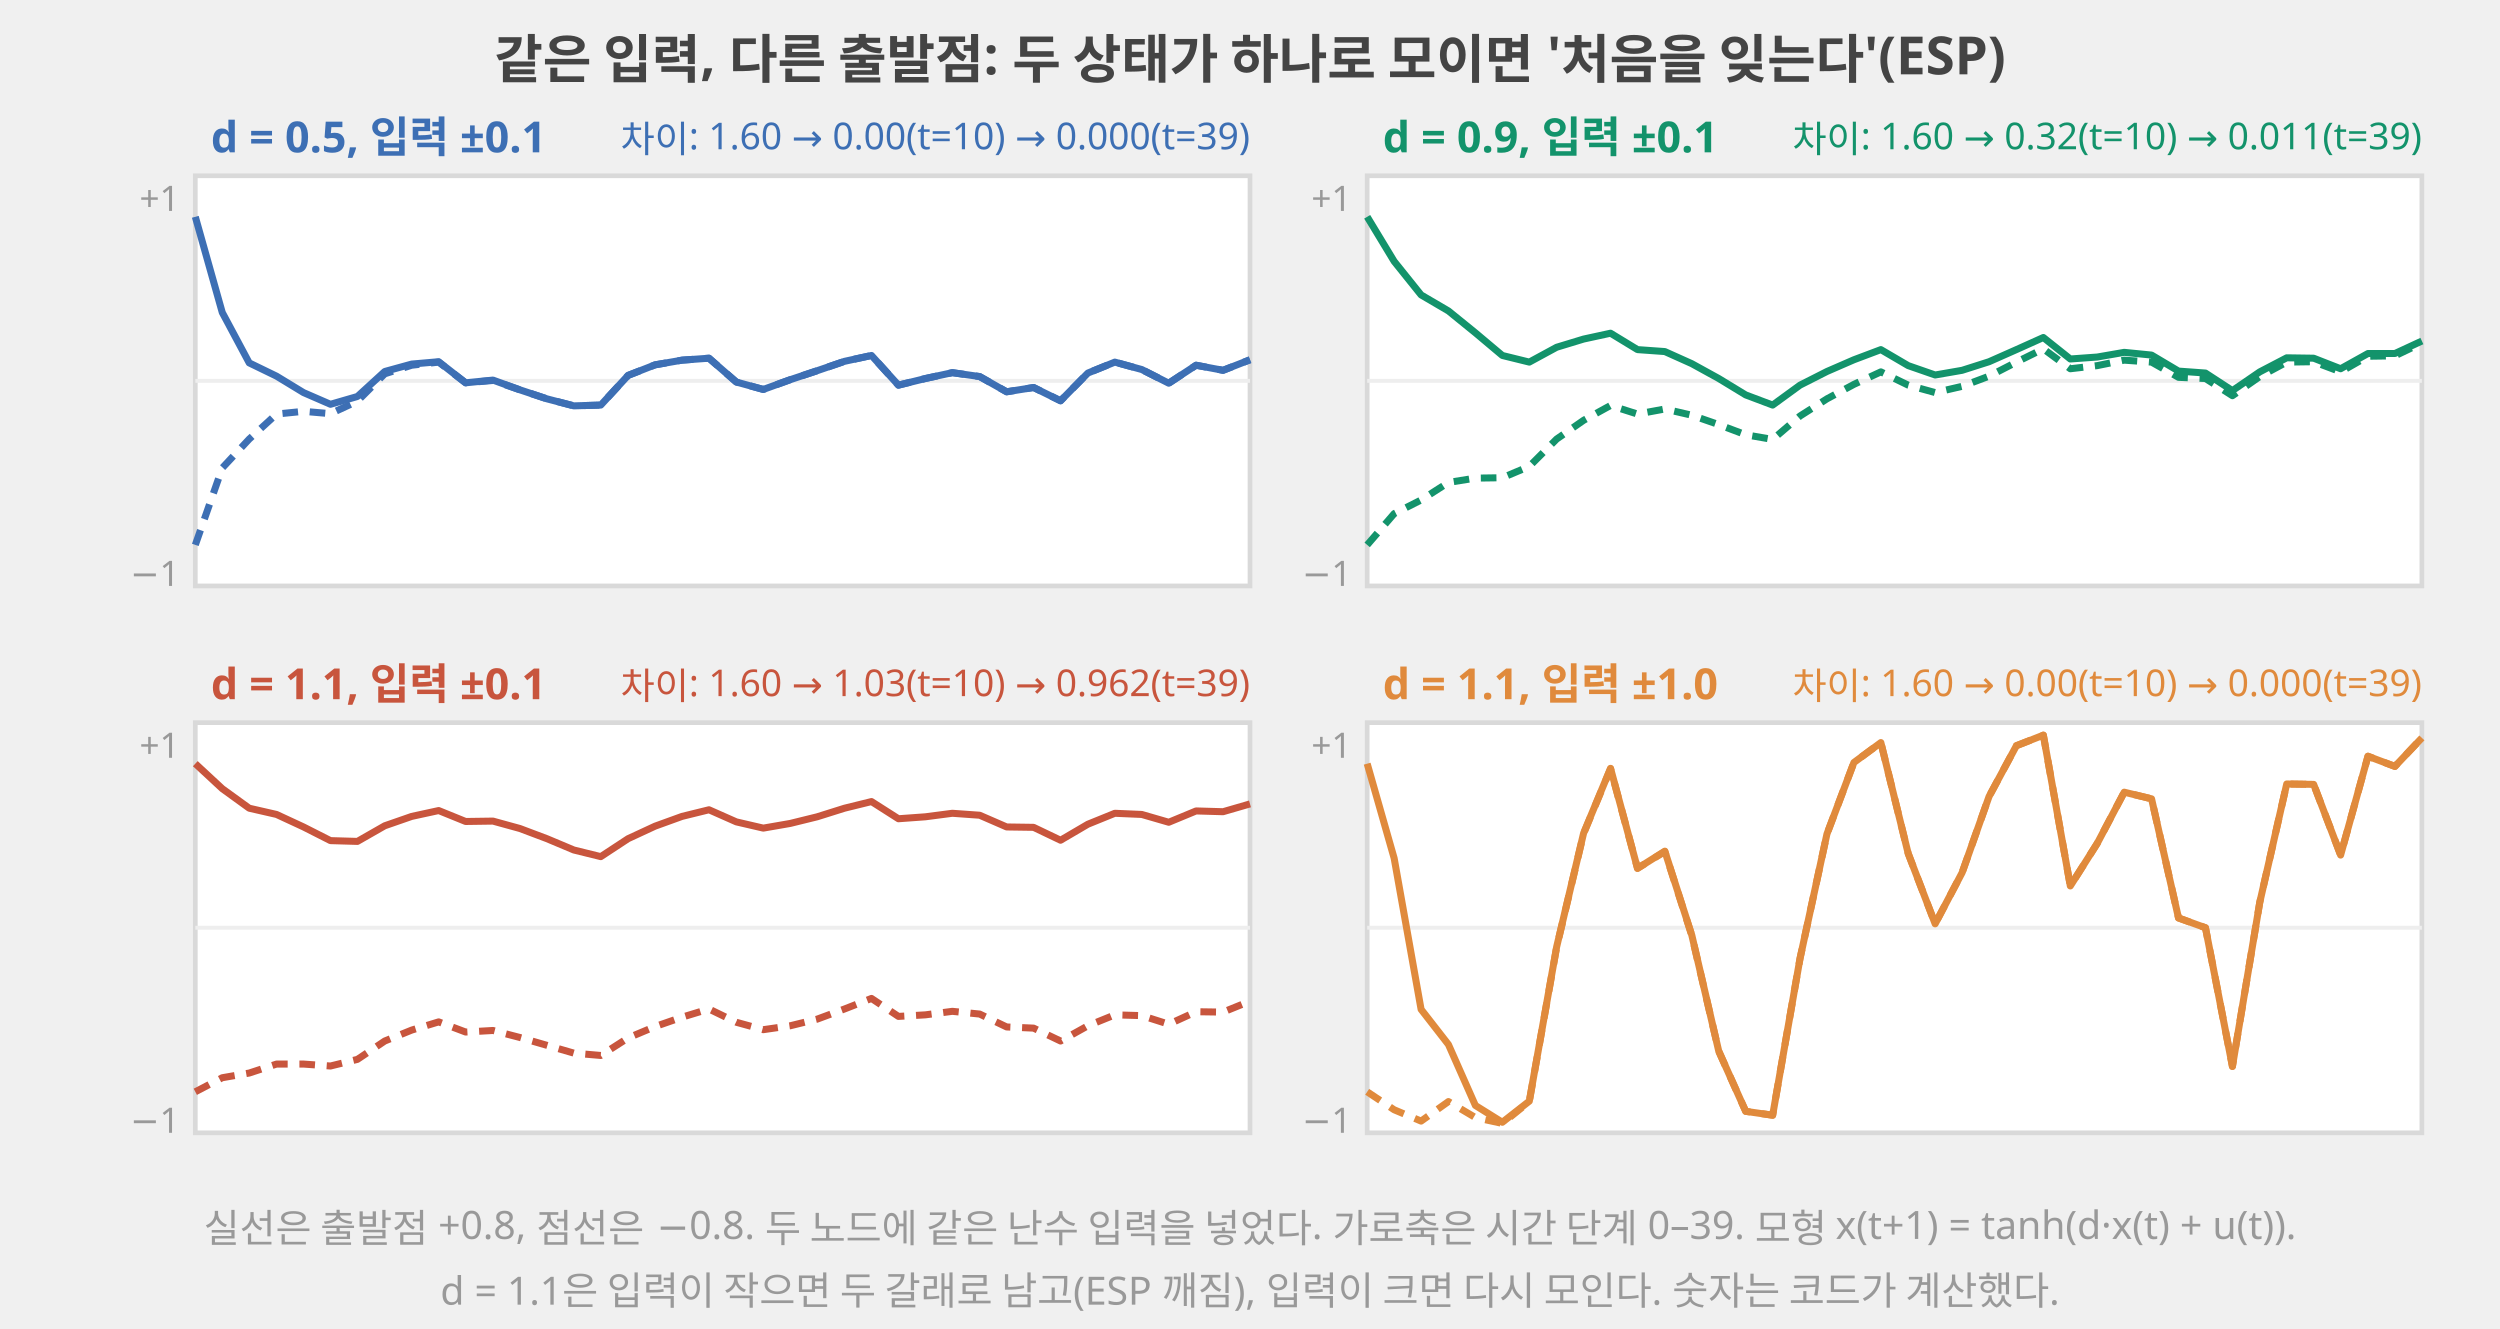
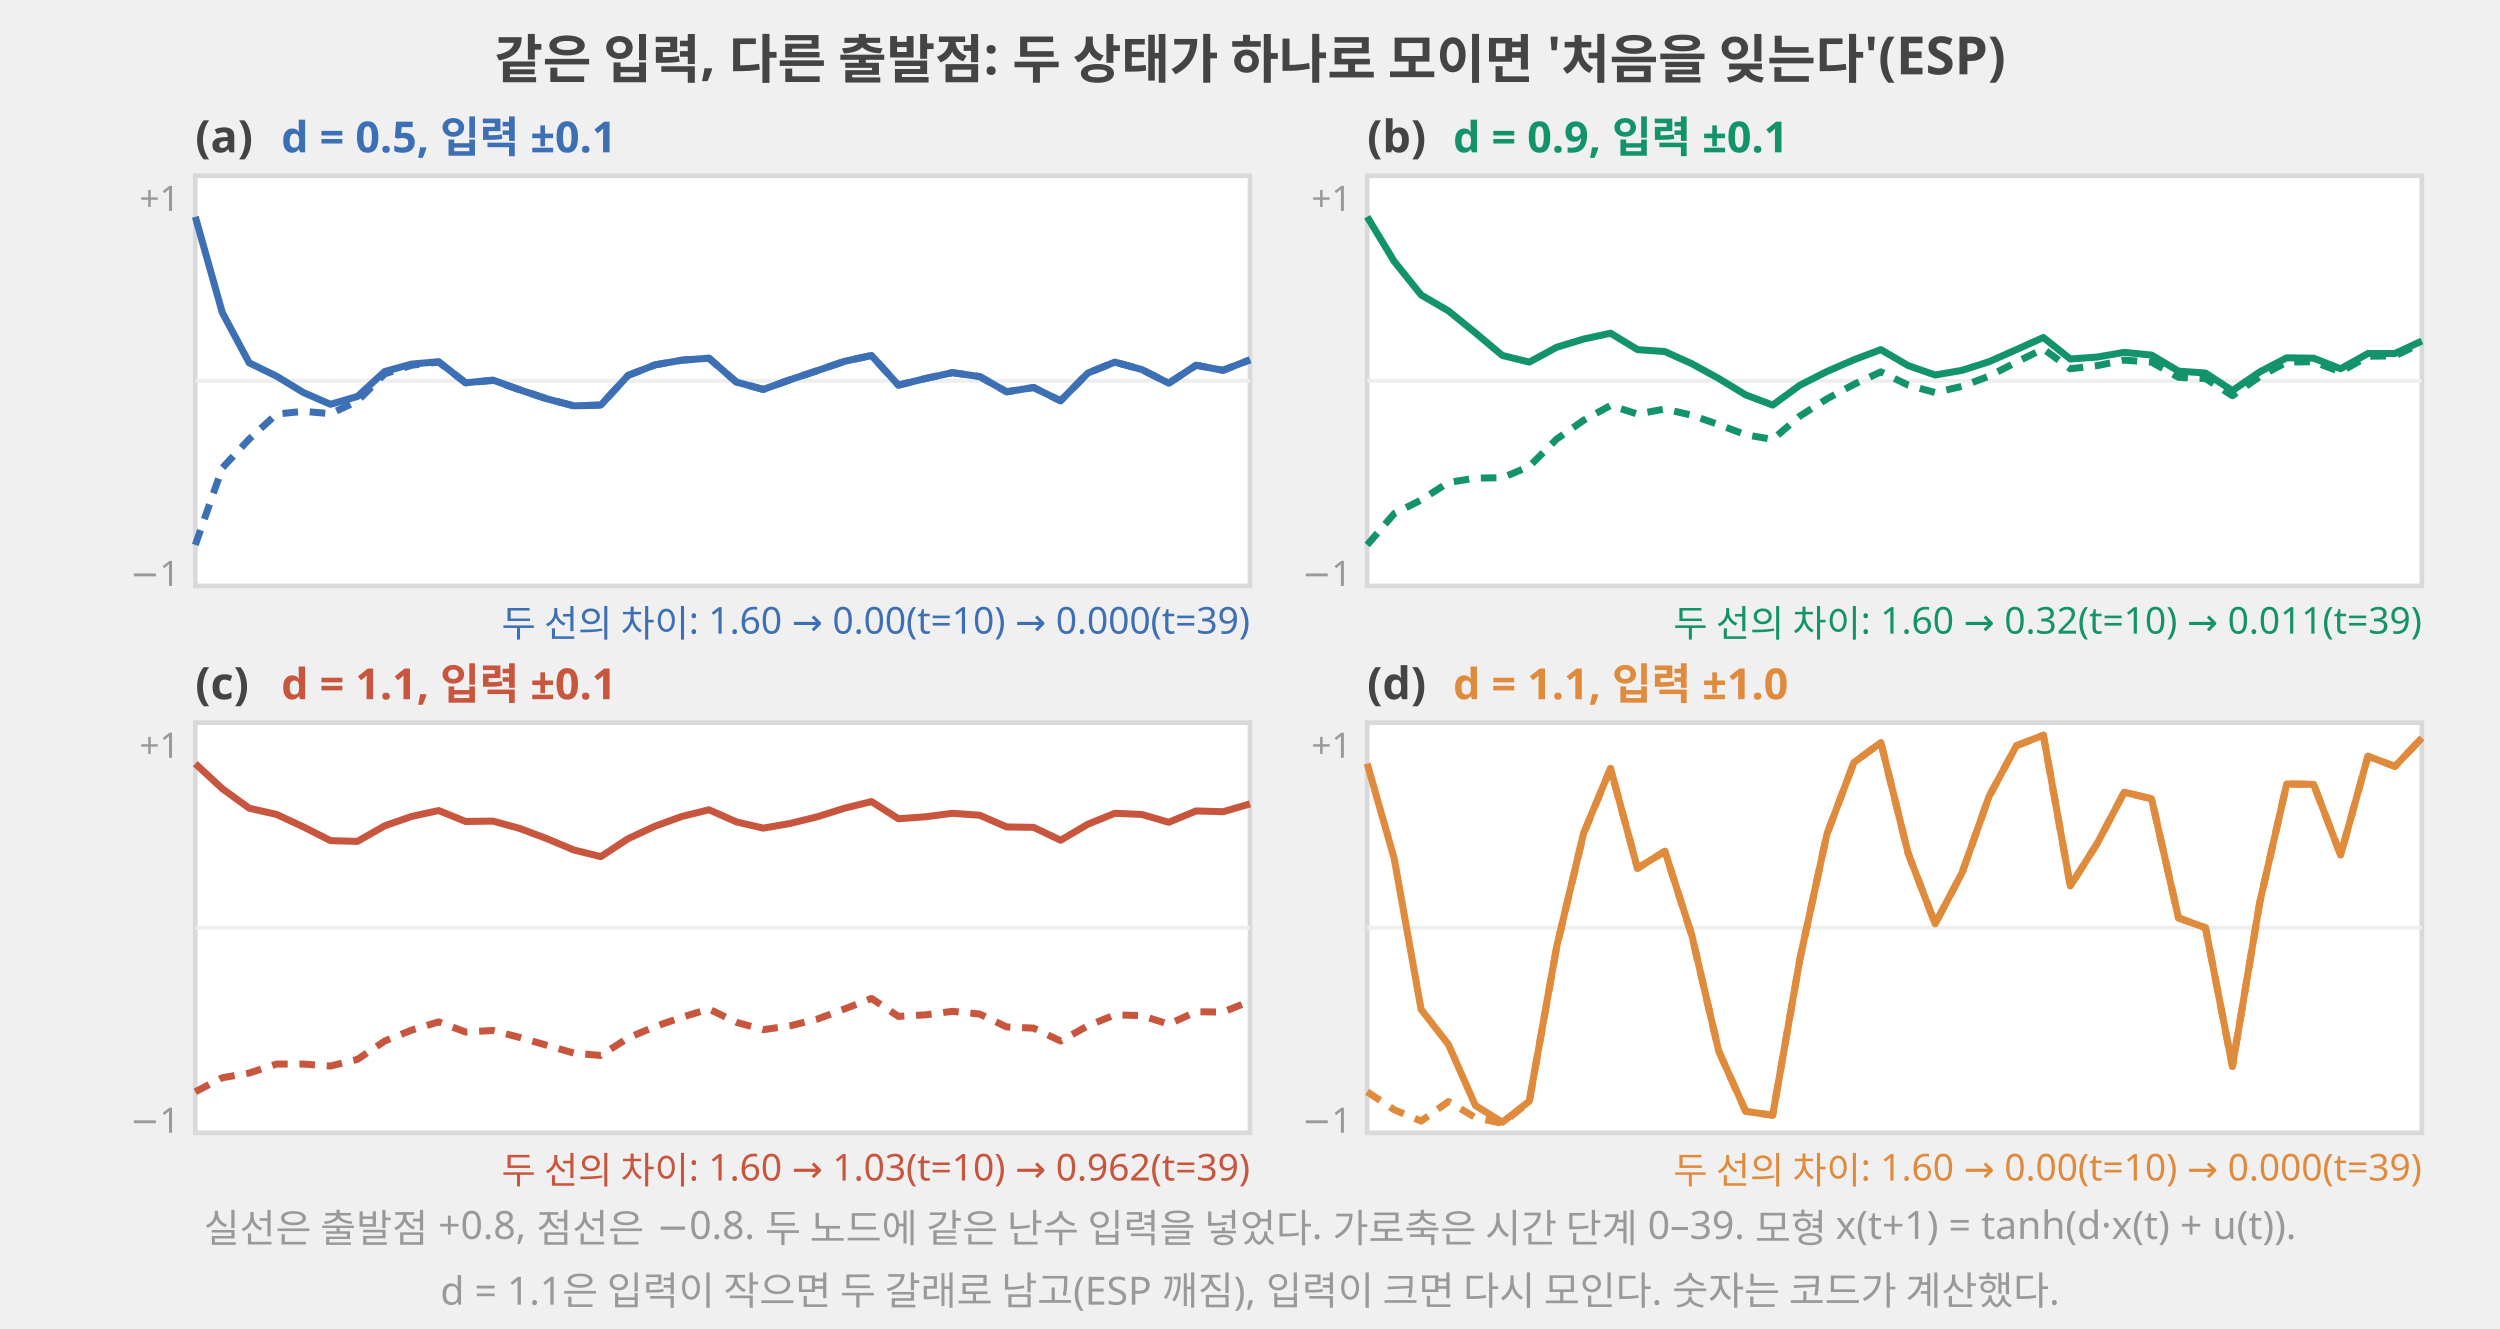
<svg xmlns="http://www.w3.org/2000/svg" viewBox="0 0 640 340" width="100%" font-family="Noto Sans KR, Malgun Gothic, sans-serif" font-size="13" fill="#444">
  <defs>
    <marker id="arr" viewBox="0 0 10 10" refX="9" refY="5" markerWidth="7" markerHeight="7" orient="auto-start-reverse">
      <path d="M0,0 L10,5 L0,10 z" fill="#444" />
    </marker>
  </defs>
  <text x="320" y="20" font-size="13.5" fill="#444" text-anchor="middle" font-weight="bold">같은 입력, 다른 출발점: 두 상태가 하나로 모이면 '처음을 잊는다'(ESP)</text>
  <rect x="50" y="45" width="270" height="105" rx="0" fill="#fff" stroke="#d9d9d9" stroke-width="1.2" />
  <line x1="50" y1="97.5" x2="320" y2="97.5" stroke="#eee" stroke-width="1" />
  <text x="46" y="54.0" font-size="9" fill="#999" text-anchor="end" font-weight="normal">+1</text>
  <text x="46" y="150.0" font-size="9" fill="#999" text-anchor="end" font-weight="normal">−1</text>
  <polyline points="50.0,55.5 56.9,80.0 63.8,92.9 70.8,96.3 77.7,100.5 84.6,103.5 91.5,101.5 98.5,95.1 105.4,93.2 112.3,92.6 119.2,98.0 126.2,97.3 133.1,99.8 140.0,102.1 146.9,103.9 153.8,103.7 160.8,96.1 167.7,93.4 174.6,92.2 181.5,91.7 188.5,97.8 195.4,99.7 202.3,97.2 209.2,94.9 216.2,92.5 223.1,91.0 230.0,98.6 236.9,96.9 243.8,95.4 250.8,96.4 257.7,100.3 264.6,99.2 271.5,102.6 278.5,95.5 285.4,92.7 292.3,94.6 299.2,98.1 306.2,93.5 313.1,94.8 320.0,92.1" fill="none" stroke="#3d6fb4" stroke-width="1.8" stroke-linejoin="round" />
  <polyline points="50.0,139.5 56.9,119.8 63.8,112.4 70.8,106.0 77.7,105.3 84.6,105.9 91.5,102.7 98.5,95.7 105.4,93.5 112.3,92.7 119.2,98.0 126.2,97.4 133.1,99.8 140.0,102.1 146.9,103.9 153.8,103.7 160.8,96.1 167.7,93.4 174.6,92.2 181.5,91.7 188.5,97.8 195.4,99.7 202.3,97.2 209.2,94.9 216.2,92.5 223.1,91.0 230.0,98.6 236.9,96.9 243.8,95.4 250.8,96.4 257.7,100.3 264.6,99.2 271.5,102.6 278.5,95.5 285.4,92.7 292.3,94.6 299.2,98.1 306.2,93.5 313.1,94.8 320.0,92.1" fill="none" stroke="#3d6fb4" stroke-width="1.8" stroke-dasharray="4,3" stroke-linejoin="round" />
-   <text x="54" y="39" font-size="11" fill="#3d6fb4" text-anchor="start" font-weight="bold">d = 0.5, 입력 ±0.1</text>
-   <text x="320" y="39" font-size="9.5" fill="#3d6fb4" text-anchor="end" font-weight="normal">차이: 1.60 → 0.00(t=10) → 0.000(t=39)</text>
+   <text x="50" y="39" font-size="11.5" fill="#444" text-anchor="start" font-weight="bold">(a)</text>
+   <text x="72" y="39" font-size="11" fill="#3d6fb4" text-anchor="start" font-weight="bold">d = 0.5, 입력 ±0.1</text>
+   <text x="320" y="163" font-size="9.5" fill="#3d6fb4" text-anchor="end" font-weight="normal">두 선의 차이: 1.60 → 0.00(t=10) → 0.000(t=39)</text>
  <rect x="350" y="45" width="270" height="105" rx="0" fill="#fff" stroke="#d9d9d9" stroke-width="1.2" />
  <line x1="350" y1="97.5" x2="620" y2="97.5" stroke="#eee" stroke-width="1" />
  <text x="346" y="54.0" font-size="9" fill="#999" text-anchor="end" font-weight="normal">+1</text>
  <text x="346" y="150.0" font-size="9" fill="#999" text-anchor="end" font-weight="normal">−1</text>
  <polyline points="350.0,55.5 356.9,66.9 363.8,75.5 370.8,79.6 377.7,85.2 384.6,91.0 391.5,92.7 398.5,88.9 405.4,86.8 412.3,85.3 419.2,89.5 426.2,90.0 433.1,93.1 440.0,96.9 446.9,101.1 453.8,103.7 460.8,98.6 467.7,95.1 474.6,92.1 481.5,89.5 488.5,93.6 495.4,96.0 502.3,94.8 509.2,92.6 516.2,89.5 523.1,86.4 530.0,91.9 536.9,91.4 543.8,90.2 550.8,90.9 557.7,95.0 564.6,95.5 571.5,100.0 578.5,95.2 585.4,91.6 592.3,91.7 599.2,94.4 606.2,90.5 613.1,90.5 620.0,87.3" fill="none" stroke="#13936b" stroke-width="1.8" stroke-linejoin="round" />
  <polyline points="350.0,139.5 356.9,131.5 363.8,128.0 370.8,123.5 377.7,122.4 384.6,122.3 391.5,119.4 398.5,112.4 405.4,107.6 412.3,103.8 419.2,106.0 426.2,104.7 433.1,106.3 440.0,108.7 446.9,111.3 453.8,112.5 460.8,106.5 467.7,102.1 474.6,98.4 481.5,95.2 488.5,98.6 495.4,100.5 502.3,98.9 509.2,96.3 516.2,92.7 523.1,89.3 530.0,94.4 536.9,93.6 543.8,92.2 550.8,92.7 557.7,96.6 564.6,96.9 571.5,101.3 578.5,96.4 585.4,92.7 592.3,92.6 599.2,95.2 606.2,91.2 613.1,91.1 620.0,87.8" fill="none" stroke="#13936b" stroke-width="1.8" stroke-dasharray="4,3" stroke-linejoin="round" />
-   <text x="354" y="39" font-size="11" fill="#13936b" text-anchor="start" font-weight="bold">d = 0.9, 입력 ±0.1</text>
-   <text x="620" y="39" font-size="9.5" fill="#13936b" text-anchor="end" font-weight="normal">차이: 1.60 → 0.32(t=10) → 0.011(t=39)</text>
+   <text x="350" y="39" font-size="11.5" fill="#444" text-anchor="start" font-weight="bold">(b)</text>
+   <text x="372" y="39" font-size="11" fill="#13936b" text-anchor="start" font-weight="bold">d = 0.9, 입력 ±0.1</text>
+   <text x="620" y="163" font-size="9.5" fill="#13936b" text-anchor="end" font-weight="normal">두 선의 차이: 1.60 → 0.32(t=10) → 0.011(t=39)</text>
  <rect x="50" y="185" width="270" height="105" rx="0" fill="#fff" stroke="#d9d9d9" stroke-width="1.2" />
  <line x1="50" y1="237.5" x2="320" y2="237.5" stroke="#eee" stroke-width="1" />
  <text x="46" y="194.0" font-size="9" fill="#999" text-anchor="end" font-weight="normal">+1</text>
  <text x="46" y="290.0" font-size="9" fill="#999" text-anchor="end" font-weight="normal">−1</text>
  <polyline points="50.0,195.5 56.9,201.9 63.8,206.9 70.8,208.5 77.7,211.7 84.6,215.2 91.5,215.4 98.5,211.4 105.4,209.0 112.3,207.5 119.2,210.3 126.2,210.2 133.1,212.1 140.0,214.7 146.9,217.6 153.8,219.3 160.8,214.7 167.7,211.5 174.6,209.0 181.5,207.3 188.5,210.4 195.4,212.0 202.3,210.8 209.2,209.1 216.2,206.9 223.1,205.2 230.0,209.6 236.9,209.1 243.8,208.2 250.8,208.7 257.7,211.7 264.6,211.8 271.5,215.1 278.5,211.0 285.4,208.2 292.3,208.5 299.2,210.5 306.2,207.6 313.1,207.8 320.0,205.8" fill="none" stroke="#c8553d" stroke-width="1.8" stroke-linejoin="round" />
  <polyline points="50.0,279.5 56.9,275.9 63.8,274.7 70.8,272.4 77.7,272.4 84.6,272.9 91.5,271.2 98.5,266.5 105.4,263.7 112.3,261.6 119.2,264.2 126.2,263.8 133.1,265.6 140.0,267.6 146.9,269.6 153.8,270.2 160.8,265.7 167.7,262.8 174.6,260.4 181.5,258.3 188.5,261.7 195.4,263.6 202.3,262.6 209.2,260.9 216.2,258.3 223.1,255.6 230.0,260.2 236.9,259.8 243.8,258.9 250.8,259.6 257.7,262.9 264.6,263.2 271.5,266.5 278.5,262.6 285.4,259.8 292.3,260.0 299.2,262.2 306.2,259.0 313.1,259.1 320.0,256.3" fill="none" stroke="#c8553d" stroke-width="1.8" stroke-dasharray="4,3" stroke-linejoin="round" />
-   <text x="54" y="179" font-size="11" fill="#c8553d" text-anchor="start" font-weight="bold">d = 1.1, 입력 ±0.1</text>
-   <text x="320" y="179" font-size="9.5" fill="#c8553d" text-anchor="end" font-weight="normal">차이: 1.60 → 1.03(t=10) → 0.962(t=39)</text>
+   <text x="50" y="179" font-size="11.5" fill="#444" text-anchor="start" font-weight="bold">(c)</text>
+   <text x="72" y="179" font-size="11" fill="#c8553d" text-anchor="start" font-weight="bold">d = 1.1, 입력 ±0.1</text>
+   <text x="320" y="303" font-size="9.5" fill="#c8553d" text-anchor="end" font-weight="normal">두 선의 차이: 1.60 → 1.03(t=10) → 0.962(t=39)</text>
  <rect x="350" y="185" width="270" height="105" rx="0" fill="#fff" stroke="#d9d9d9" stroke-width="1.2" />
  <line x1="350" y1="237.5" x2="620" y2="237.5" stroke="#eee" stroke-width="1" />
  <text x="346" y="194.0" font-size="9" fill="#999" text-anchor="end" font-weight="normal">+1</text>
  <text x="346" y="290.0" font-size="9" fill="#999" text-anchor="end" font-weight="normal">−1</text>
  <polyline points="350.0,195.5 356.9,219.7 363.8,258.4 370.8,267.4 377.7,283.0 384.6,287.3 391.5,281.9 398.5,242.4 405.4,213.3 412.3,196.7 419.2,222.3 426.2,217.9 433.1,239.4 440.0,269.1 446.9,284.5 453.8,285.5 460.8,245.4 467.7,213.5 474.6,195.2 481.5,190.1 488.5,218.5 495.4,236.5 502.3,223.4 509.2,203.9 516.2,190.9 523.1,188.2 530.0,226.8 536.9,215.9 543.8,202.8 550.8,204.5 557.7,235.0 564.6,237.5 571.5,273.0 578.5,231.0 585.4,200.7 592.3,200.8 599.2,218.9 606.2,193.6 613.1,196.2 620.0,188.9" fill="none" stroke="#e08a3c" stroke-width="1.8" stroke-linejoin="round" />
  <polyline points="350.0,279.5 356.9,284.1 363.8,287.0 370.8,282.0 377.7,286.1 384.6,287.6 391.5,282.0 398.5,242.5 405.4,213.4 412.3,196.8 419.2,222.3 426.2,218.0 433.1,239.5 440.0,269.1 446.9,284.5 453.8,285.5 460.8,245.4 467.7,213.5 474.6,195.2 481.5,190.1 488.5,218.5 495.4,236.5 502.3,223.4 509.2,203.9 516.2,190.9 523.1,188.2 530.0,226.8 536.9,215.9 543.8,202.8 550.8,204.5 557.7,235.0 564.6,237.5 571.5,273.0 578.5,231.0 585.4,200.7 592.3,200.8 599.2,218.9 606.2,193.6 613.1,196.2 620.0,188.9" fill="none" stroke="#e08a3c" stroke-width="1.8" stroke-dasharray="4,3" stroke-linejoin="round" />
-   <text x="354" y="179" font-size="11" fill="#e08a3c" text-anchor="start" font-weight="bold">d = 1.1, 입력 ±1.0</text>
-   <text x="620" y="179" font-size="9.5" fill="#e08a3c" text-anchor="end" font-weight="normal">차이: 1.60 → 0.00(t=10) → 0.000(t=39)</text>
+   <text x="350" y="179" font-size="11.5" fill="#444" text-anchor="start" font-weight="bold">(d)</text>
+   <text x="372" y="179" font-size="11" fill="#e08a3c" text-anchor="start" font-weight="bold">d = 1.1, 입력 ±1.0</text>
+   <text x="620" y="303" font-size="9.5" fill="#e08a3c" text-anchor="end" font-weight="normal">두 선의 차이: 1.60 → 0.00(t=10) → 0.000(t=39)</text>
  <text x="320" y="318" font-size="10" fill="#999" text-anchor="middle" font-weight="normal">실선은 출발점 +0.8, 점선은 −0.8. 두 노드에 같은 난수 입력을 넣었다. 가로축은 시간 단계 0–39. 모형 x(t+1) = tanh(d·x(t) + u(t)).</text>
  <text x="320" y="334" font-size="10" fill="#999" text-anchor="middle" font-weight="normal">d = 1.1은 입력이 작으면 두 갈래로 남고(ESP 깨짐), 입력이 크면 다시 모인다. 숫자는 코드가 계산했다.</text>
</svg>
